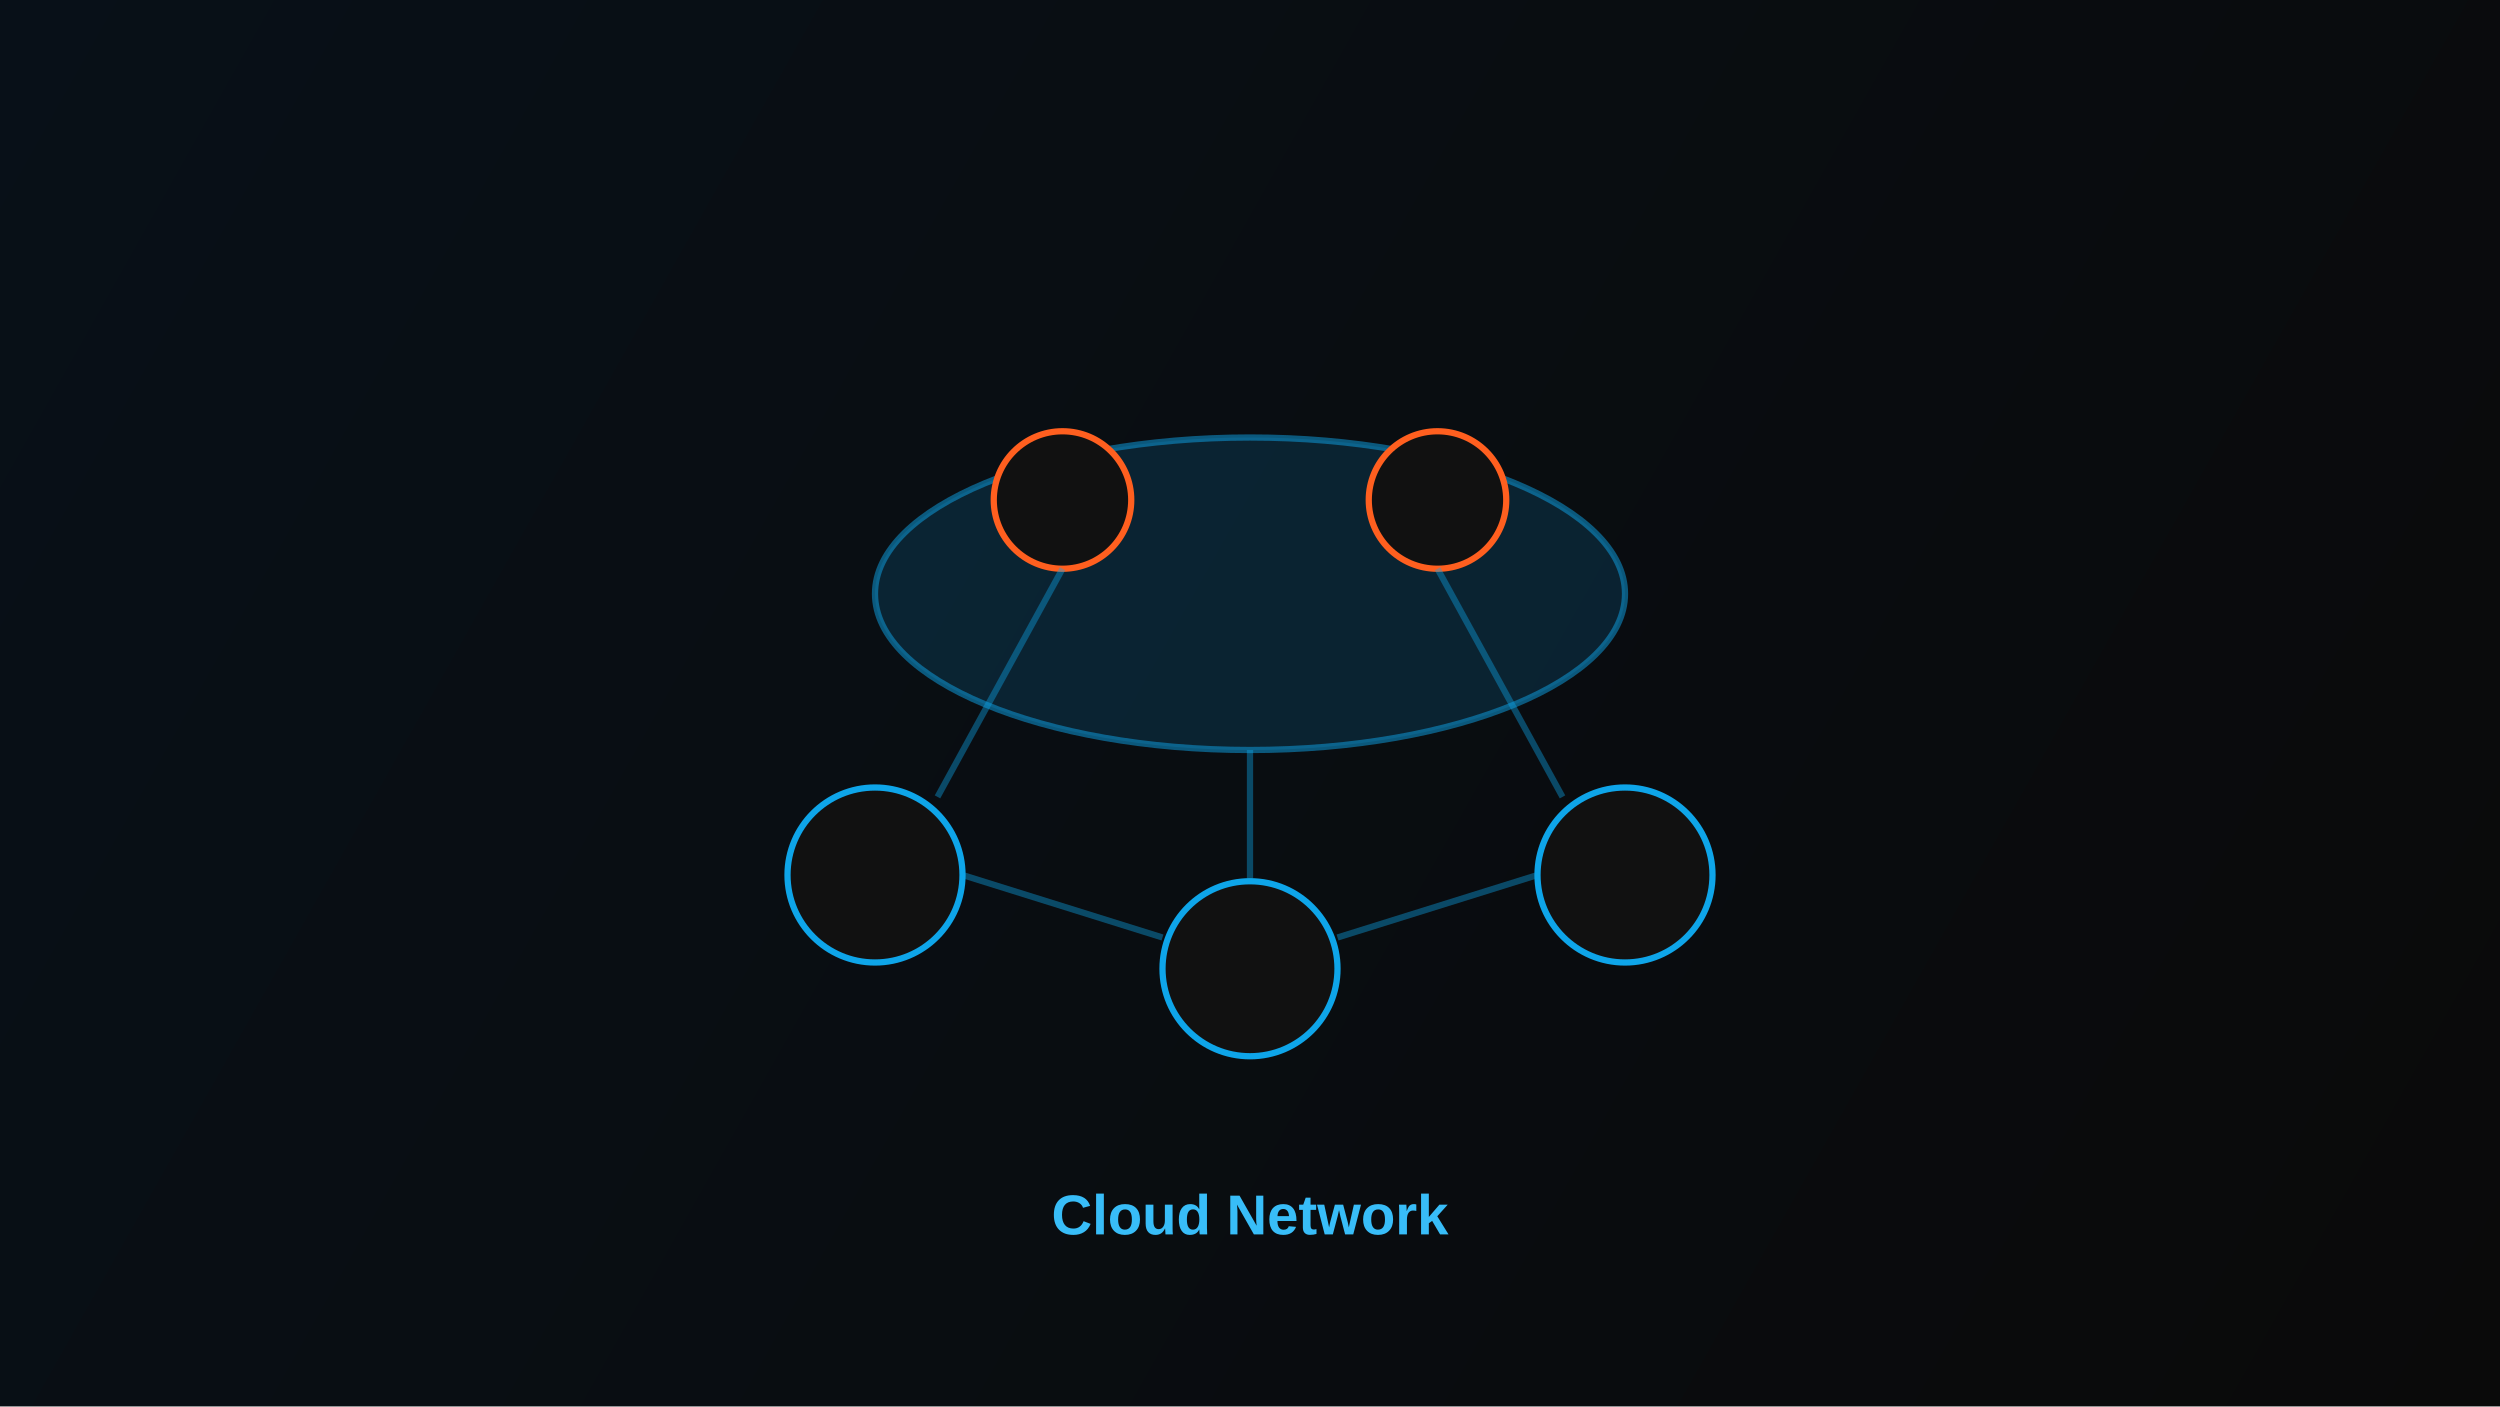
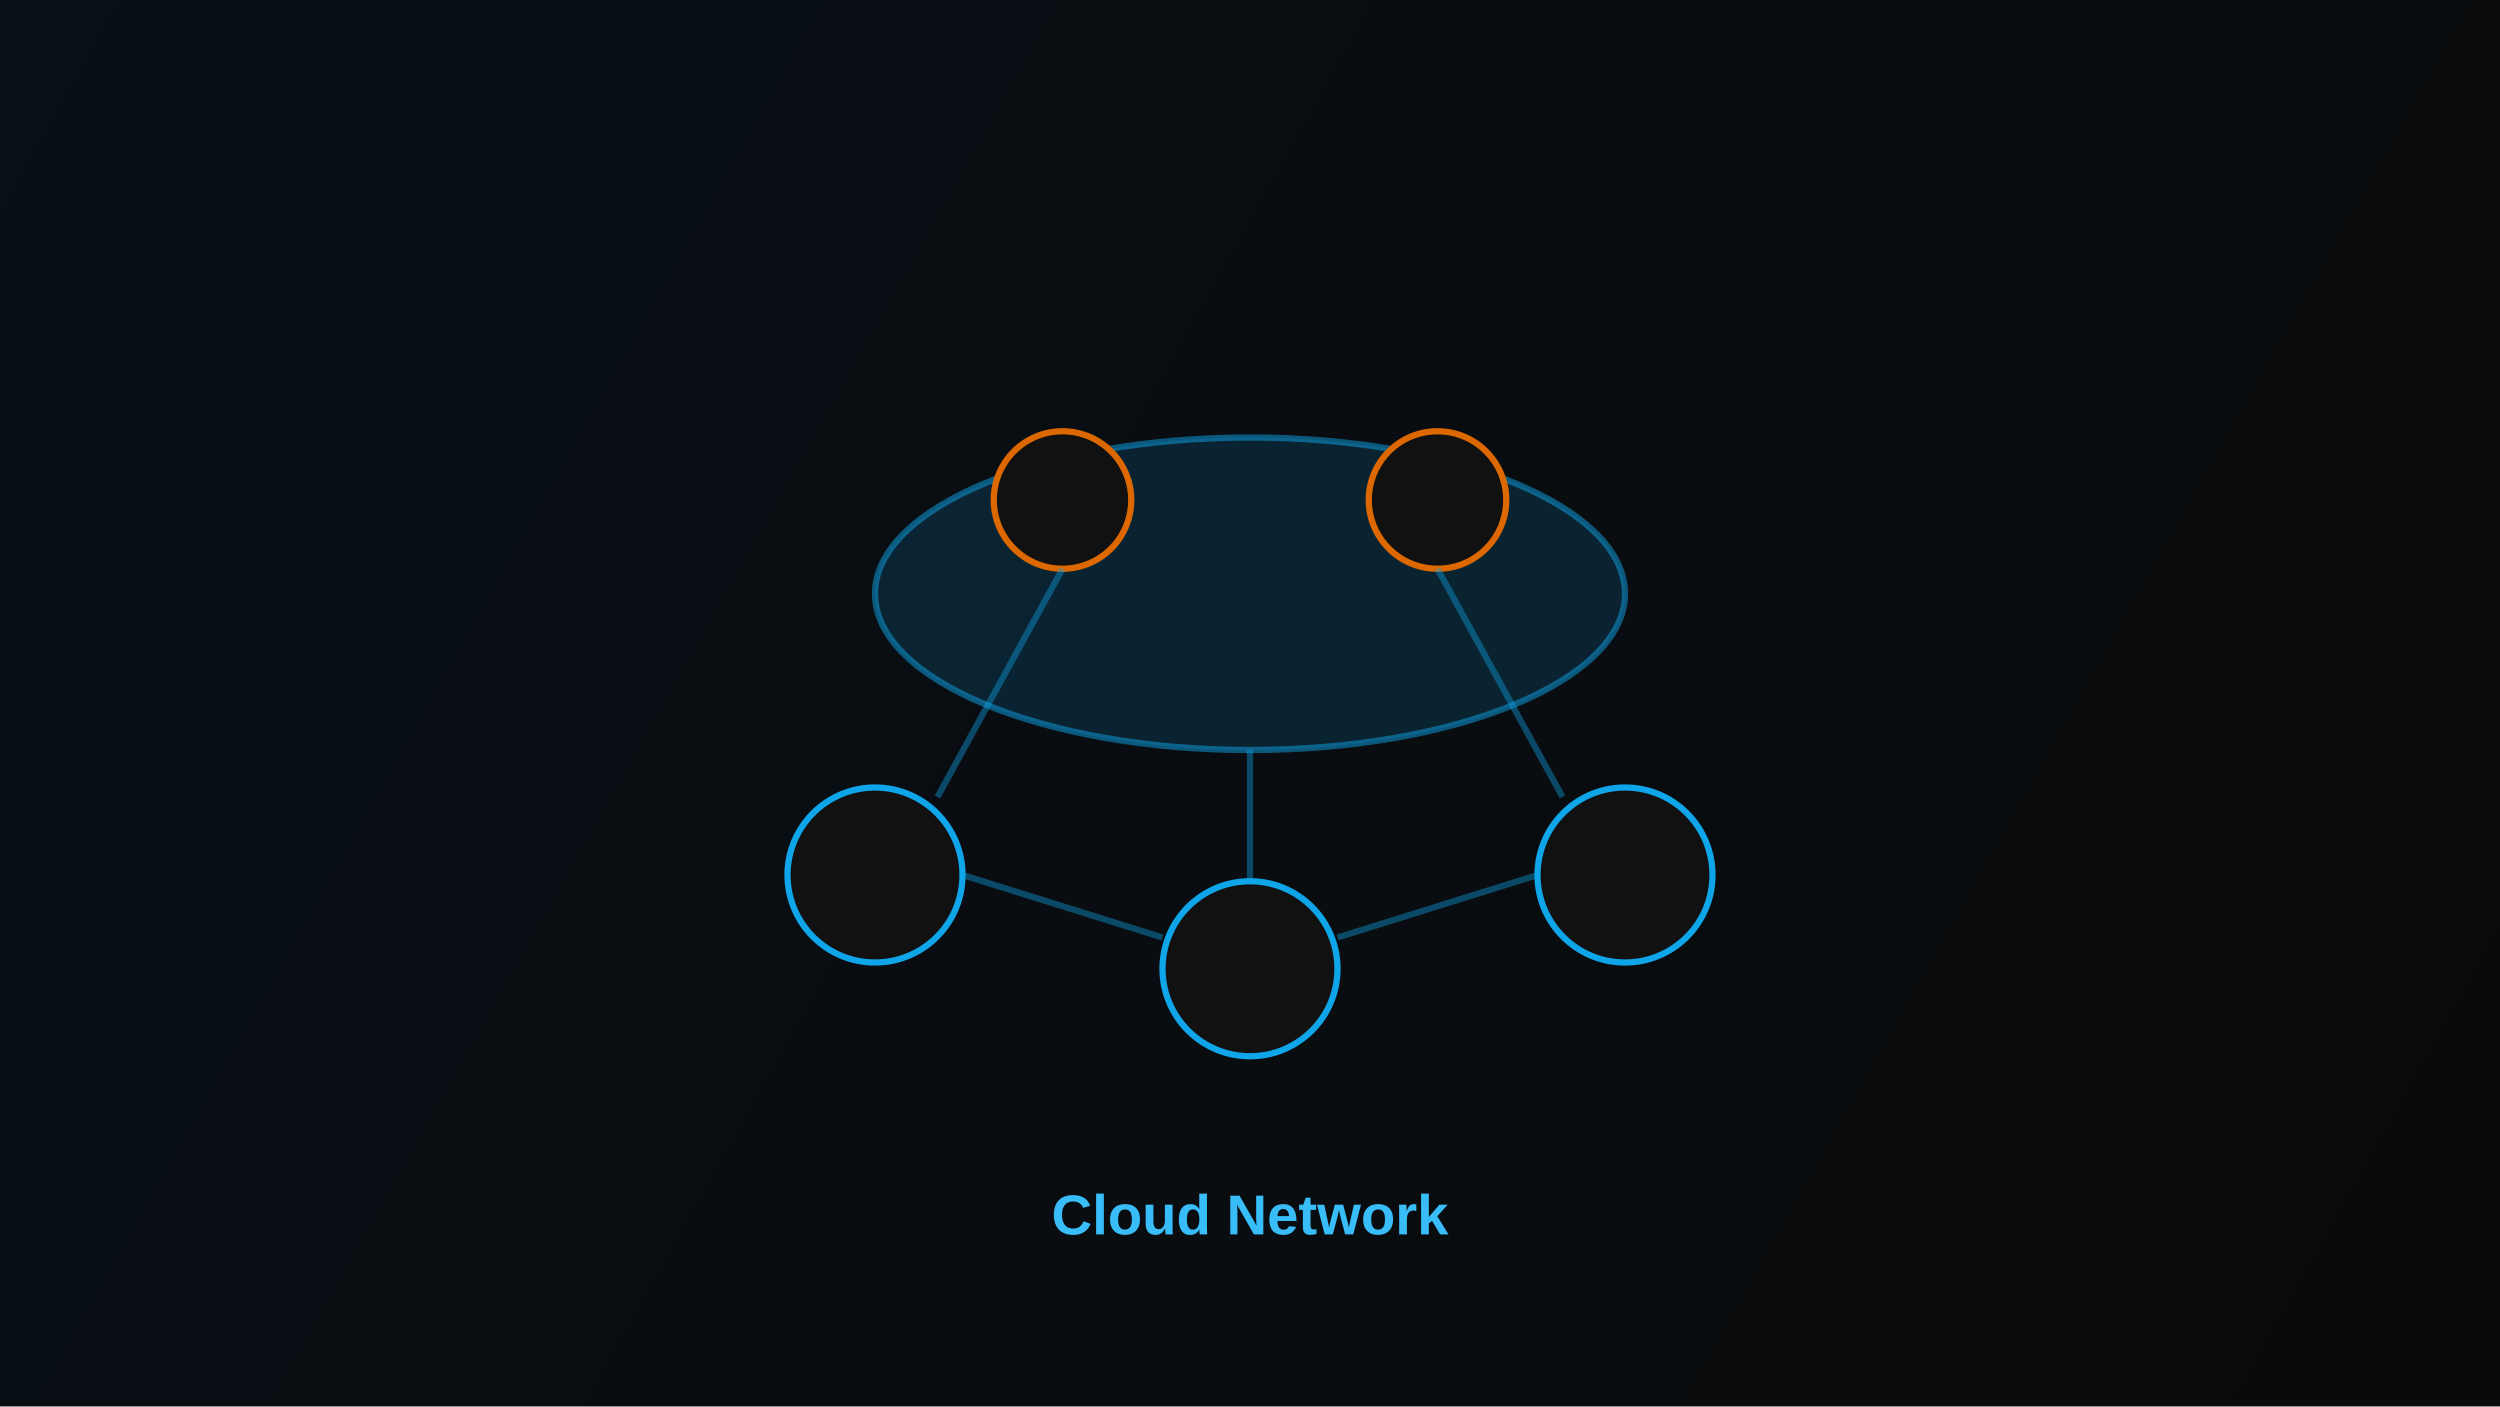
<svg xmlns="http://www.w3.org/2000/svg" viewBox="0 0 800 450" fill="none">
  <rect width="800" height="450" fill="#0a0a0a" />
  <defs>
    <linearGradient id="bg" x1="0" y1="0" x2="800" y2="450" gradientUnits="userSpaceOnUse">
      <stop stop-color="#081018" />
      <stop offset="1" stop-color="#0a0a0a" />
    </linearGradient>
  </defs>
  <rect width="800" height="450" fill="url(#bg)" />
  <ellipse cx="400" cy="190" rx="120" ry="50" fill="#0ea5e9" fill-opacity="0.15" stroke="#0ea5e9" stroke-opacity="0.5" stroke-width="2" />
  <circle cx="280" cy="280" r="28" fill="#111" stroke="#0ea5e9" stroke-width="2" />
  <circle cx="400" cy="310" r="28" fill="#111" stroke="#0ea5e9" stroke-width="2" />
  <circle cx="520" cy="280" r="28" fill="#111" stroke="#0ea5e9" stroke-width="2" />
-   <circle cx="340" cy="160" r="22" fill="#111" stroke="#ff5f1f" stroke-width="2" />
-   <circle cx="460" cy="160" r="22" fill="#111" stroke="#ff5f1f" stroke-width="2" />
+   <circle cx="340" cy="160" r="22" fill="#111" stroke="#de6800" stroke-width="2" />
+   <circle cx="460" cy="160" r="22" fill="#111" stroke="#de6800" stroke-width="2" />
  <line x1="340" y1="182" x2="300" y2="255" stroke="#0ea5e9" stroke-opacity="0.4" stroke-width="2" />
  <line x1="460" y1="182" x2="500" y2="255" stroke="#0ea5e9" stroke-opacity="0.4" stroke-width="2" />
  <line x1="308" y1="280" x2="372" y2="300" stroke="#0ea5e9" stroke-opacity="0.4" stroke-width="2" />
  <line x1="428" y1="300" x2="492" y2="280" stroke="#0ea5e9" stroke-opacity="0.4" stroke-width="2" />
  <line x1="400" y1="240" x2="400" y2="282" stroke="#0ea5e9" stroke-opacity="0.4" stroke-width="2" />
  <text x="400" y="395" text-anchor="middle" fill="#38bdf8" font-family="Arial,sans-serif" font-size="18" font-weight="700">Cloud Network</text>
</svg>
